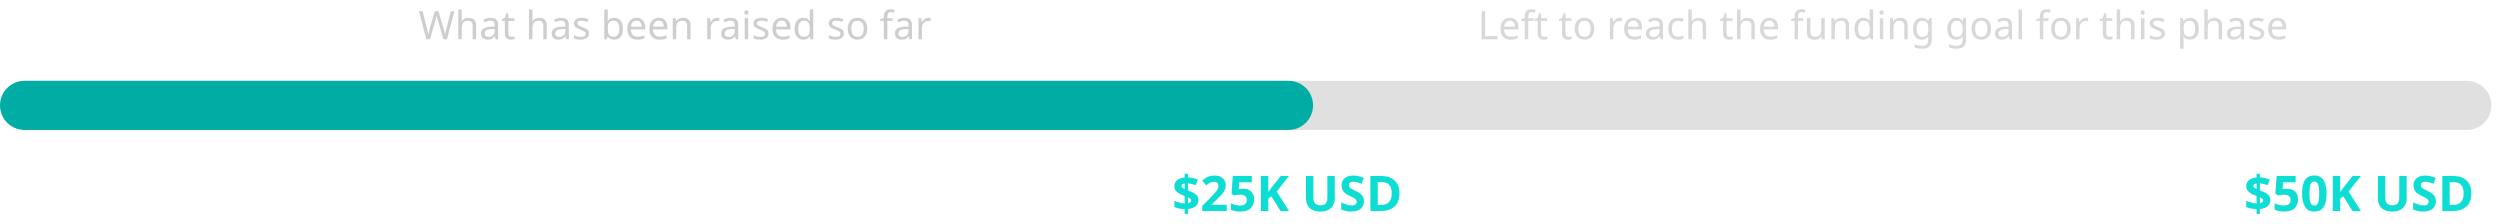
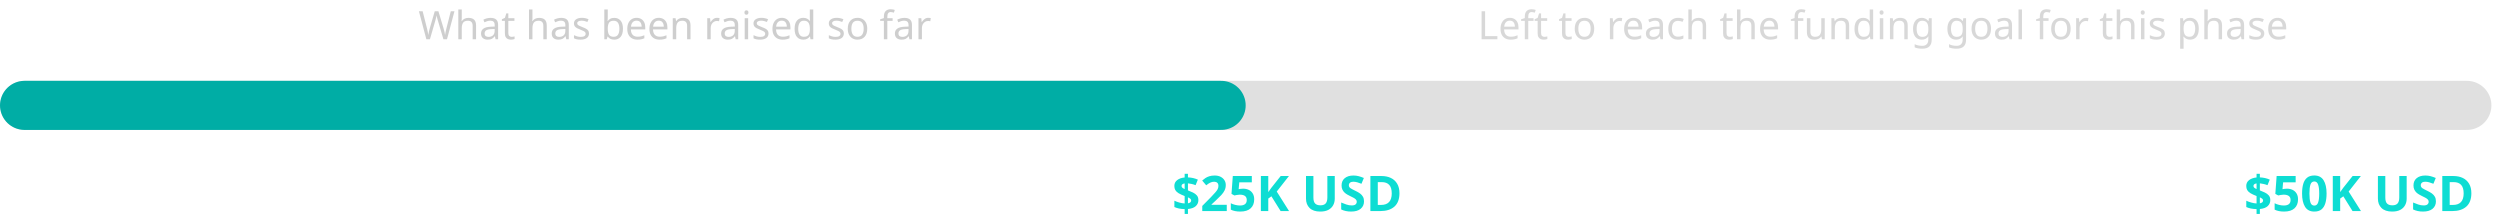
<svg xmlns="http://www.w3.org/2000/svg" width="1018.625" height="91" viewBox="0 0 1018.625 91">
  <g id="funding-goal-progress-vis" transform="translate(4.375 -98.256)">
    <line id="funding-goal-bar" x2="995" transform="translate(5.75 141.189)" fill="none" stroke="#e0e0e0" stroke-linecap="round" stroke-width="20" />
-     <line id="funding-progress-bar" x2="515" transform="translate(5.625 141.189)" fill="none" stroke="#00ada5" stroke-linecap="round" stroke-width="20" />
+     <line id="funding-progress-bar" x2="487.55" transform="translate(5.625 141.189)" fill="none" stroke="#00ada5" stroke-linecap="round" stroke-width="20" />
    <text id="_25K_USD" data-name="$25K USD" transform="translate(473.25 184.256)" fill="#0eddd3" font-size="20" font-family="Satoshi-Bold, Satoshi" font-weight="700">
      <tspan x="0" y="0">$25K USD</tspan>
    </text>
-     <text id="_50K_USD" data-name="$50K USD" transform="translate(910 184.256)" fill="#0eddd3" font-size="20" font-family="Satoshi-Bold, Satoshi" font-weight="700">
+     <text id="_51K_USD" data-name="$51K USD" transform="translate(910 184.256)" fill="#0eddd3" font-size="20" font-family="Satoshi-Bold, Satoshi" font-weight="700">
      <tspan x="0" y="0">$50K USD</tspan>
    </text>
    <text id="What_has_been_raised_so_far" data-name="What has been raised so far" transform="translate(166.125 114.256)" fill="#cecece" font-size="16" font-family="Satoshi-Regular, Satoshi">
      <tspan x="0" y="0">What has been raised so far</tspan>
    </text>
    <text id="Left_to_reach_the_funding_goal_for_this_phase" data-name="Left to reach the funding goal for this phase" transform="translate(597.75 114.256)" fill="#d8d8d8" font-size="16" font-family="Satoshi-Regular, Satoshi">
      <tspan x="0" y="0">Left to reach the funding goal for this phase</tspan>
    </text>
  </g>
</svg>
